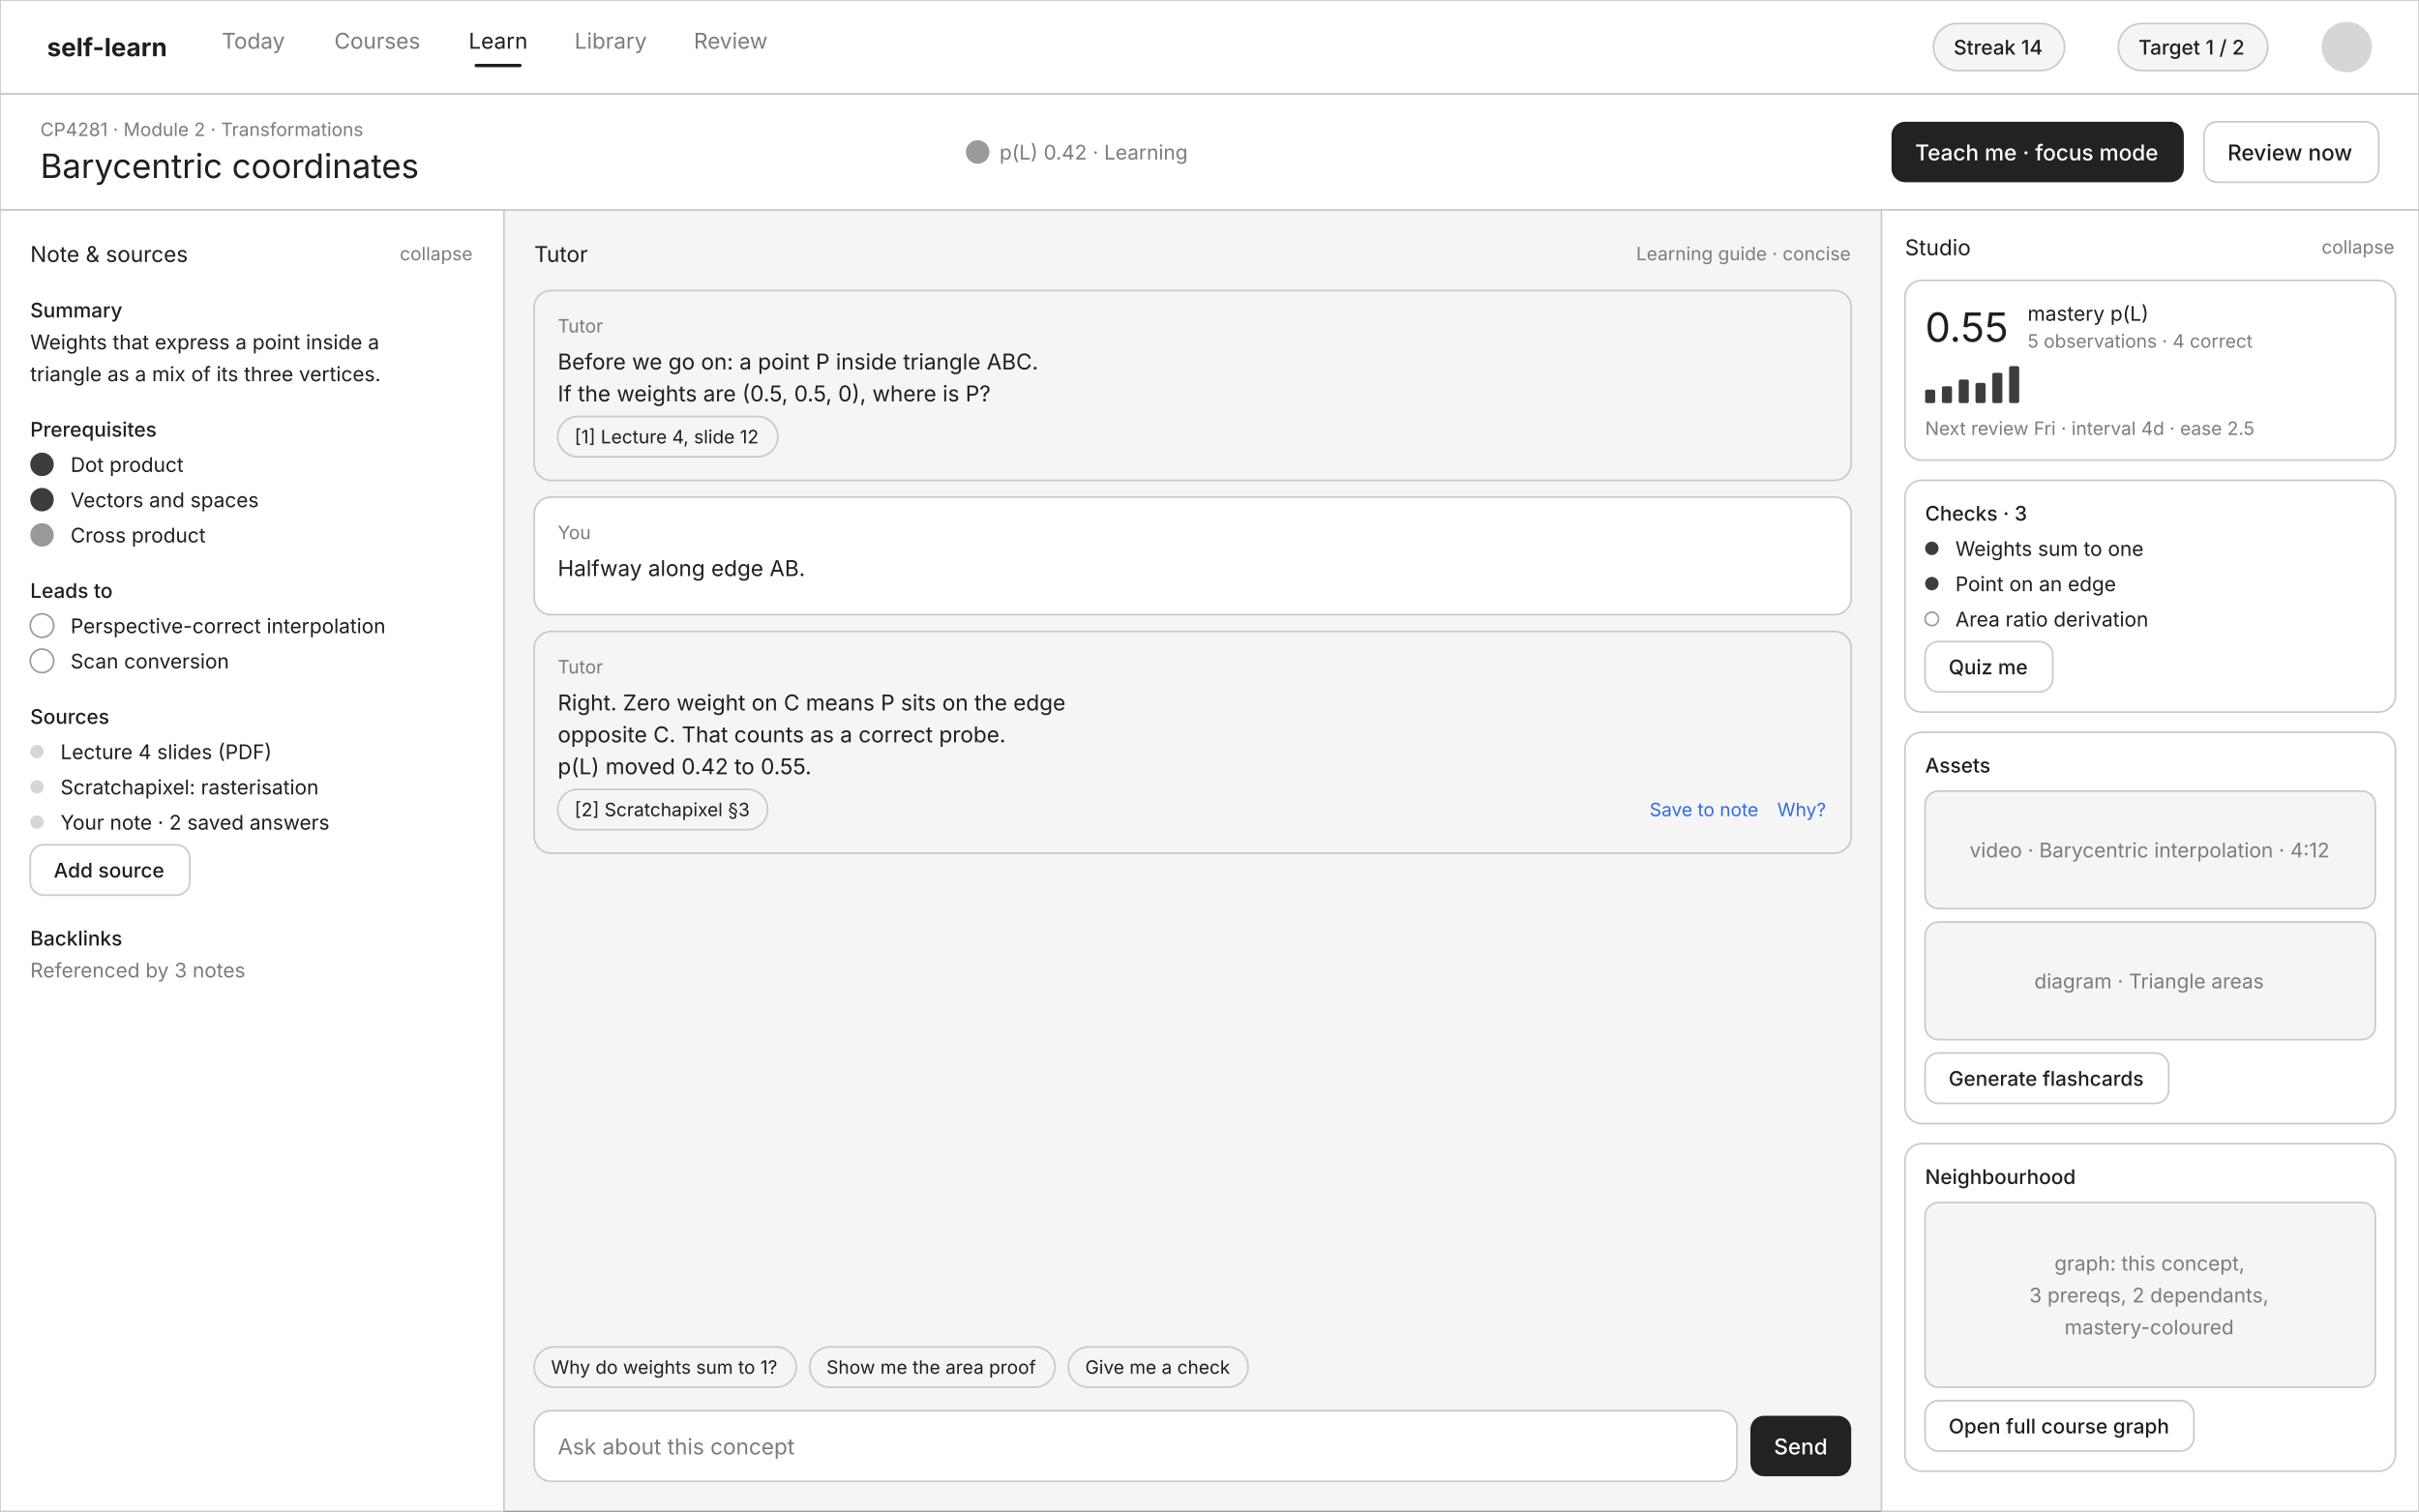
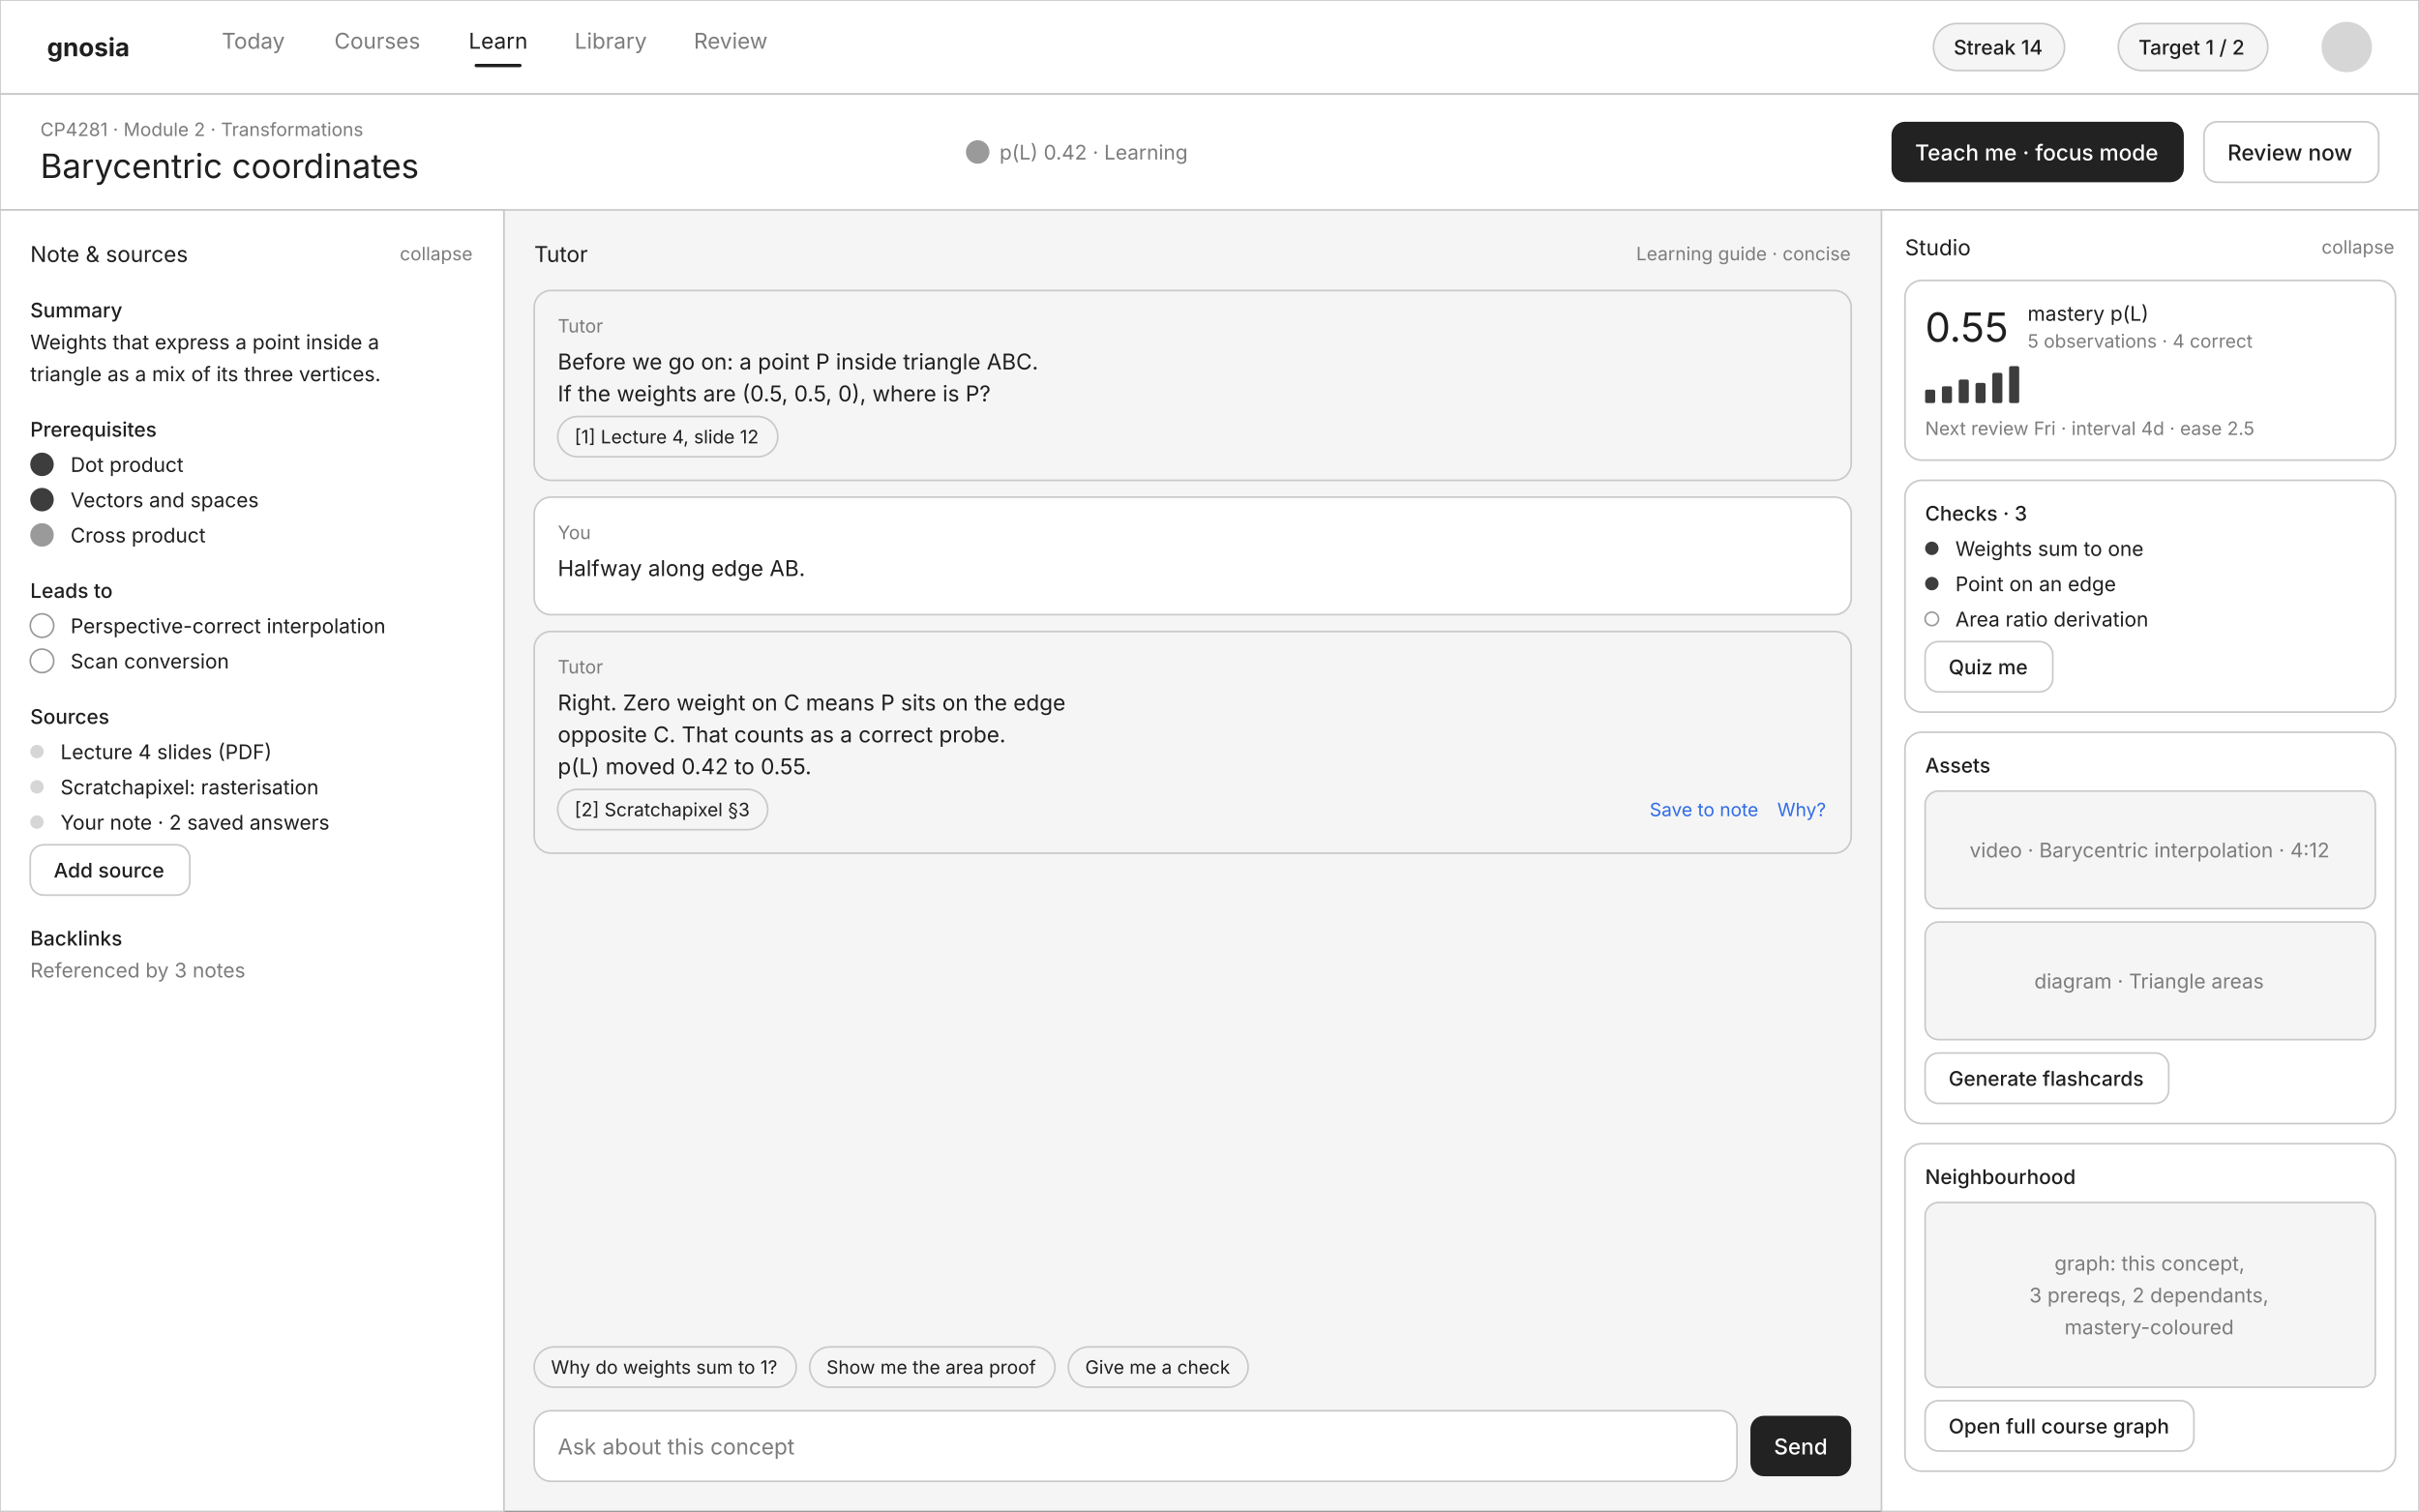
<svg xmlns="http://www.w3.org/2000/svg" width="1440" height="900" viewBox="0 0 1440 900">
  <defs>
    <clipPath id="clip0">
      <rect width="1440" height="900" />
    </clipPath>
  </defs>
  <g>
    <rect width="1440" height="900" fill="#F5F5F5" stroke="#9A9A9A" stroke-width="1" />
    <g clip-path="url(#clip0)">
      <g>
        <rect width="1440" height="56" fill="#FFFFFF" stroke="#C9C9C9" stroke-width="1" />
        <g transform="translate(28, 18.5)">
-           <text x="0" y="15" font-family="Inter" font-size="15" font-weight="700" fill="#1F1F1F">self-learn</text>
+           <text x="0" y="15" font-family="Inter" font-size="15" font-weight="700" fill="#1F1F1F">gnosia</text>
        </g>
        <g transform="translate(132, 16)">
          <g>
            <g>
              <text x="0" y="13" font-family="Inter" font-size="13" fill="#7C7C7C">Today</text>
            </g>
            <g transform="translate(5.5, 22)">
              <rect width="28" height="2" rx="1" ry="1" fill="#FFFFFF" />
            </g>
          </g>
          <g transform="translate(67, 0)">
            <g>
              <text x="0" y="13" font-family="Inter" font-size="13" fill="#7C7C7C">Courses</text>
            </g>
            <g transform="translate(12, 22)">
              <rect width="28" height="2" rx="1" ry="1" fill="#FFFFFF" />
            </g>
          </g>
          <g transform="translate(147, 0)">
            <g>
              <text x="0" y="13" font-family="Inter" font-size="13" fill="#1F1F1F">Learn</text>
            </g>
            <g transform="translate(3.5, 22)">
              <rect width="28" height="2" rx="1" ry="1" fill="#1F1F1F" />
            </g>
          </g>
          <g transform="translate(210, 0)">
            <g>
              <text x="0" y="13" font-family="Inter" font-size="13" fill="#7C7C7C">Library</text>
            </g>
            <g transform="translate(7.5, 22)">
              <rect width="28" height="2" rx="1" ry="1" fill="#FFFFFF" />
            </g>
          </g>
          <g transform="translate(281, 0)">
            <g>
              <text x="0" y="13" font-family="Inter" font-size="13" fill="#7C7C7C">Review</text>
            </g>
            <g transform="translate(8.5, 22)">
              <rect width="28" height="2" rx="1" ry="1" fill="#FFFFFF" />
            </g>
          </g>
        </g>
        <g transform="translate(490, 28)" />
        <g transform="translate(1151, 14)">
          <rect width="78" height="28" rx="14" ry="14" fill="#F5F5F5" stroke="#C9C9C9" stroke-width="1" />
          <g transform="translate(12, 6.5)">
            <text x="0" y="12" font-family="Inter" font-size="12" font-weight="500" fill="#1F1F1F">Streak 14</text>
          </g>
        </g>
        <g transform="translate(1261, 14)">
          <rect width="89" height="28" rx="14" ry="14" fill="#F5F5F5" stroke="#C9C9C9" stroke-width="1" />
          <g transform="translate(12, 6.5)">
            <text x="0" y="12" font-family="Inter" font-size="12" font-weight="500" fill="#1F1F1F">Target 1 / 2</text>
          </g>
        </g>
        <g transform="translate(1382, 13)">
          <ellipse cx="15" cy="15" rx="15" ry="15" fill="#D6D6D6" />
        </g>
      </g>
      <g transform="translate(0, 56)">
        <g>
          <rect width="1440" height="69" fill="#FFFFFF" stroke="#C9C9C9" stroke-width="1" />
          <g transform="translate(24, 14)">
            <g>
              <text x="0" y="11" font-family="Inter" font-size="11" fill="#7C7C7C">CP4281 · Module 2 · Transformations</text>
            </g>
            <g transform="translate(0, 16)">
              <text x="0" y="20" font-family="Inter" font-size="20" fill="#1F1F1F">Barycentric coordinates</text>
            </g>
          </g>
          <g transform="translate(575, 27)">
            <g transform="translate(0, 0.5)">
              <ellipse cx="7" cy="7" rx="7" ry="7" fill="#9A9A9A" />
            </g>
            <g transform="translate(20, 0)">
              <text x="0" y="12" font-family="Inter" font-size="12" fill="#7C7C7C">p(L) 0.42 · Learning</text>
            </g>
          </g>
          <g transform="translate(1126, 16.5)">
            <rect width="174" height="36" rx="8" ry="8" fill="#222222" />
            <g transform="translate(14, 10)">
              <text x="0" y="13" font-family="Inter" font-size="13" font-weight="500" fill="#FFFFFF">Teach me · focus mode</text>
            </g>
          </g>
          <g transform="translate(1312, 16.5)">
            <rect width="104" height="36" rx="8" ry="8" fill="#FFFFFF" stroke="#C9C9C9" stroke-width="1" />
            <g transform="translate(14, 10)">
              <text x="0" y="13" font-family="Inter" font-size="13" font-weight="500" fill="#1F1F1F">Review now</text>
            </g>
          </g>
        </g>
        <g transform="translate(0, 69)">
          <g>
            <rect width="300" height="775" fill="#FFFFFF" stroke="#C9C9C9" stroke-width="1" />
            <g transform="translate(18, 18)">
              <g>
                <text x="0" y="13" font-family="Inter" font-size="13" fill="#1F1F1F">Note &amp; sources</text>
              </g>
              <g transform="translate(220, 1)">
                <text x="0" y="11" font-family="Inter" font-size="11" fill="#7C7C7C">collapse</text>
              </g>
            </g>
            <g transform="translate(18, 52)">
              <g>
                <text x="0" y="12" font-family="Inter" font-size="12" font-weight="500" fill="#1F1F1F">Summary</text>
              </g>
              <g transform="translate(0, 19)">
                <text x="0" y="12" font-family="Inter" font-size="12" fill="#1F1F1F">Weights that express a point inside a</text>
              </g>
              <g transform="translate(0, 38)">
                <text x="0" y="12" font-family="Inter" font-size="12" fill="#1F1F1F">triangle as a mix of its three vertices.</text>
              </g>
            </g>
            <g transform="translate(18, 123)">
              <g>
                <text x="0" y="12" font-family="Inter" font-size="12" font-weight="500" fill="#1F1F1F">Prerequisites</text>
              </g>
              <g transform="translate(0, 21)">
                <g transform="translate(0, 0.5)">
                  <ellipse cx="7" cy="7" rx="7" ry="7" fill="#3D3D3D" />
                </g>
                <g transform="translate(24, 0)">
                  <text x="0" y="12" font-family="Inter" font-size="12" fill="#1F1F1F">Dot product</text>
                </g>
              </g>
              <g transform="translate(0, 42)">
                <g transform="translate(0, 0.5)">
                  <ellipse cx="7" cy="7" rx="7" ry="7" fill="#3D3D3D" />
                </g>
                <g transform="translate(24, 0)">
                  <text x="0" y="12" font-family="Inter" font-size="12" fill="#1F1F1F">Vectors and spaces</text>
                </g>
              </g>
              <g transform="translate(0, 63)">
                <g transform="translate(0, 0.5)">
                  <ellipse cx="7" cy="7" rx="7" ry="7" fill="#9A9A9A" />
                </g>
                <g transform="translate(24, 0)">
                  <text x="0" y="12" font-family="Inter" font-size="12" fill="#1F1F1F">Cross product</text>
                </g>
              </g>
            </g>
            <g transform="translate(18, 219)">
              <g>
                <text x="0" y="12" font-family="Inter" font-size="12" font-weight="500" fill="#1F1F1F">Leads to</text>
              </g>
              <g transform="translate(0, 21)">
                <g transform="translate(0, 0.5)">
                  <ellipse cx="7" cy="7" rx="7" ry="7" fill="#FFFFFF" stroke="#9A9A9A" stroke-width="1" />
                </g>
                <g transform="translate(24, 0)">
                  <text x="0" y="12" font-family="Inter" font-size="12" fill="#1F1F1F">Perspective-correct interpolation</text>
                </g>
              </g>
              <g transform="translate(0, 42)">
                <g transform="translate(0, 0.5)">
                  <ellipse cx="7" cy="7" rx="7" ry="7" fill="#FFFFFF" stroke="#9A9A9A" stroke-width="1" />
                </g>
                <g transform="translate(24, 0)">
                  <text x="0" y="12" font-family="Inter" font-size="12" fill="#1F1F1F">Scan conversion</text>
                </g>
              </g>
            </g>
            <g transform="translate(18, 294)">
              <g>
                <text x="0" y="12" font-family="Inter" font-size="12" font-weight="500" fill="#1F1F1F">Sources</text>
              </g>
              <g transform="translate(0, 21)">
                <g transform="translate(0, 3.5)">
                  <ellipse cx="4" cy="4" rx="4" ry="4" fill="#D6D6D6" />
                </g>
                <g transform="translate(18, 0)">
                  <text x="0" y="12" font-family="Inter" font-size="12" fill="#1F1F1F">Lecture 4 slides (PDF)</text>
                </g>
              </g>
              <g transform="translate(0, 42)">
                <g transform="translate(0, 3.5)">
                  <ellipse cx="4" cy="4" rx="4" ry="4" fill="#D6D6D6" />
                </g>
                <g transform="translate(18, 0)">
                  <text x="0" y="12" font-family="Inter" font-size="12" fill="#1F1F1F">Scratchapixel: rasterisation</text>
                </g>
              </g>
              <g transform="translate(0, 63)">
                <g transform="translate(0, 3.5)">
                  <ellipse cx="4" cy="4" rx="4" ry="4" fill="#D6D6D6" />
                </g>
                <g transform="translate(18, 0)">
                  <text x="0" y="12" font-family="Inter" font-size="12" fill="#1F1F1F">Your note · 2 saved answers</text>
                </g>
              </g>
              <g transform="translate(0, 84)">
                <rect width="95" height="30" rx="8" ry="8" fill="#FFFFFF" stroke="#C9C9C9" stroke-width="1" />
                <g transform="translate(14, 7.5)">
                  <text x="0" y="12" font-family="Inter" font-size="12" font-weight="500" fill="#1F1F1F">Add source</text>
                </g>
              </g>
            </g>
            <g transform="translate(18, 426)">
              <g>
                <text x="0" y="12" font-family="Inter" font-size="12" font-weight="500" fill="#1F1F1F">Backlinks</text>
              </g>
              <g transform="translate(0, 19)">
                <text x="0" y="12" font-family="Inter" font-size="12" fill="#7C7C7C">Referenced by 3 notes</text>
              </g>
            </g>
          </g>
          <g transform="translate(300, 0)">
            <g transform="translate(18, 18)">
              <g>
                <text x="0" y="13" font-family="Inter" font-size="13" fill="#1F1F1F">Tutor</text>
              </g>
              <g transform="translate(656, 1)">
                <text x="0" y="11" font-family="Inter" font-size="11" fill="#7C7C7C">Learning guide · concise</text>
              </g>
            </g>
            <g transform="translate(18, 48)">
              <g>
                <rect width="784" height="113" rx="10" ry="10" fill="#F5F5F5" stroke="#C9C9C9" stroke-width="1" />
                <g transform="translate(14, 14)">
                  <text x="0" y="11" font-family="Inter" font-size="11" fill="#7C7C7C">Tutor</text>
                </g>
                <g transform="translate(14, 34)">
                  <g>
                    <text x="0" y="13" font-family="Inter" font-size="13" fill="#1F1F1F">Before we go on: a point P inside triangle ABC.</text>
                  </g>
                  <g transform="translate(0, 19)">
                    <text x="0" y="13" font-family="Inter" font-size="13" fill="#1F1F1F">If the weights are (0.5, 0.5, 0), where is P?</text>
                  </g>
                </g>
                <g transform="translate(14, 75)">
                  <g>
                    <rect width="131" height="24" rx="12" ry="12" fill="#F5F5F5" stroke="#C9C9C9" stroke-width="1" />
                    <g transform="translate(10, 5)">
                      <text x="0" y="11" font-family="Inter" font-size="11" fill="#1F1F1F">[1] Lecture 4, slide 12</text>
                    </g>
                  </g>
                  <g transform="translate(141, 12)" />
                </g>
              </g>
              <g transform="translate(0, 123)">
                <rect width="784" height="70" rx="10" ry="10" fill="#FFFFFF" stroke="#C9C9C9" stroke-width="1" />
                <g transform="translate(14, 14)">
                  <text x="0" y="11" font-family="Inter" font-size="11" fill="#7C7C7C">You</text>
                </g>
                <g transform="translate(14, 34)">
                  <g>
                    <text x="0" y="13" font-family="Inter" font-size="13" fill="#1F1F1F">Halfway along edge AB.</text>
                  </g>
                </g>
                <g transform="translate(14, 56)" />
              </g>
              <g transform="translate(0, 203)">
                <rect width="784" height="132" rx="10" ry="10" fill="#F5F5F5" stroke="#C9C9C9" stroke-width="1" />
                <g transform="translate(14, 14)">
                  <text x="0" y="11" font-family="Inter" font-size="11" fill="#7C7C7C">Tutor</text>
                </g>
                <g transform="translate(14, 34)">
                  <g>
                    <text x="0" y="13" font-family="Inter" font-size="13" fill="#1F1F1F">Right. Zero weight on C means P sits on the edge</text>
                  </g>
                  <g transform="translate(0, 19)">
                    <text x="0" y="13" font-family="Inter" font-size="13" fill="#1F1F1F">opposite C. That counts as a correct probe.</text>
                  </g>
                  <g transform="translate(0, 38)">
                    <text x="0" y="13" font-family="Inter" font-size="13" fill="#1F1F1F">p(L) moved 0.42 to 0.55.</text>
                  </g>
                </g>
                <g transform="translate(14, 94)">
                  <g>
                    <rect width="125" height="24" rx="12" ry="12" fill="#F5F5F5" stroke="#C9C9C9" stroke-width="1" />
                    <g transform="translate(10, 5)">
                      <text x="0" y="11" font-family="Inter" font-size="11" fill="#1F1F1F">[2] Scratchapixel §3</text>
                    </g>
                  </g>
                  <g transform="translate(135, 12)" />
                  <g transform="translate(650, 5)">
                    <text x="0" y="11" font-family="Inter" font-size="11" fill="#2F6BE6">Save to note</text>
                  </g>
                  <g transform="translate(726, 5)">
                    <text x="0" y="11" font-family="Inter" font-size="11" fill="#2F6BE6">Why?</text>
                  </g>
                </g>
              </g>
            </g>
            <g transform="translate(18, 677)">
              <g>
                <rect width="156" height="24" rx="12" ry="12" fill="#F5F5F5" stroke="#C9C9C9" stroke-width="1" />
                <g transform="translate(10, 5)">
                  <text x="0" y="11" font-family="Inter" font-size="11" fill="#1F1F1F">Why do weights sum to 1?</text>
                </g>
              </g>
              <g transform="translate(164, 0)">
                <rect width="146" height="24" rx="12" ry="12" fill="#F5F5F5" stroke="#C9C9C9" stroke-width="1" />
                <g transform="translate(10, 5)">
                  <text x="0" y="11" font-family="Inter" font-size="11" fill="#1F1F1F">Show me the area proof</text>
                </g>
              </g>
              <g transform="translate(318, 0)">
                <rect width="107" height="24" rx="12" ry="12" fill="#F5F5F5" stroke="#C9C9C9" stroke-width="1" />
                <g transform="translate(10, 5)">
                  <text x="0" y="11" font-family="Inter" font-size="11" fill="#1F1F1F">Give me a check</text>
                </g>
              </g>
            </g>
            <g transform="translate(18, 715)">
              <g>
                <rect width="716" height="42" rx="10" ry="10" fill="#FFFFFF" stroke="#C9C9C9" stroke-width="1" />
                <g transform="translate(14, 13)">
                  <text x="0" y="13" font-family="Inter" font-size="13" fill="#7C7C7C">Ask about this concept</text>
                </g>
              </g>
              <g transform="translate(724, 3)">
                <rect width="60" height="36" rx="8" ry="8" fill="#222222" />
                <g transform="translate(14, 10)">
                  <text x="0" y="13" font-family="Inter" font-size="13" font-weight="500" fill="#FFFFFF">Send</text>
                </g>
              </g>
            </g>
          </g>
          <g transform="translate(1120, 0)">
            <rect width="320" height="775" fill="#FFFFFF" stroke="#C9C9C9" stroke-width="1" />
            <g transform="translate(14, 14)">
              <g>
                <text x="0" y="13" font-family="Inter" font-size="13" fill="#1F1F1F">Studio</text>
              </g>
              <g transform="translate(248, 1)">
                <text x="0" y="11" font-family="Inter" font-size="11" fill="#7C7C7C">collapse</text>
              </g>
            </g>
            <g transform="translate(14, 42)">
              <rect width="292" height="107" rx="10" ry="10" fill="#FFFFFF" stroke="#C9C9C9" stroke-width="1" />
              <g transform="translate(12, 12)">
                <g transform="translate(0, 0.5)">
                  <text x="0" y="24" font-family="Inter" font-size="24" fill="#1F1F1F">0.55</text>
                </g>
                <g transform="translate(61, 0)">
                  <g>
                    <text x="0" y="12" font-family="Inter" font-size="12" fill="#1F1F1F">mastery p(L)</text>
                  </g>
                  <g transform="translate(0, 17)">
                    <text x="0" y="11" font-family="Inter" font-size="11" fill="#7C7C7C">5 observations · 4 correct</text>
                  </g>
                </g>
              </g>
              <g transform="translate(12, 51)">
                <g transform="translate(0, 14)">
                  <rect width="6" height="8" rx="1" ry="1" fill="#3D3D3D" />
                </g>
                <g transform="translate(10, 12)">
                  <rect width="6" height="10" rx="1" ry="1" fill="#3D3D3D" />
                </g>
                <g transform="translate(20, 8)">
                  <rect width="6" height="14" rx="1" ry="1" fill="#3D3D3D" />
                </g>
                <g transform="translate(30, 10)">
                  <rect width="6" height="12" rx="1" ry="1" fill="#3D3D3D" />
                </g>
                <g transform="translate(40, 4)">
                  <rect width="6" height="18" rx="1" ry="1" fill="#3D3D3D" />
                </g>
                <g transform="translate(50, 0)">
                  <rect width="6" height="22" rx="1" ry="1" fill="#3D3D3D" />
                </g>
              </g>
              <g transform="translate(12, 81)">
                <text x="0" y="11" font-family="Inter" font-size="11" fill="#7C7C7C">Next review Fri · interval 4d · ease 2.5</text>
              </g>
            </g>
            <g transform="translate(14, 161)">
              <rect width="292" height="138" rx="10" ry="10" fill="#FFFFFF" stroke="#C9C9C9" stroke-width="1" />
              <g transform="translate(12, 12)">
                <text x="0" y="12" font-family="Inter" font-size="12" font-weight="500" fill="#1F1F1F">Checks · 3</text>
              </g>
              <g transform="translate(12, 33)">
                <g transform="translate(0, 3.5)">
                  <ellipse cx="4" cy="4" rx="4" ry="4" fill="#3D3D3D" />
                </g>
                <g transform="translate(18, 0)">
                  <text x="0" y="12" font-family="Inter" font-size="12" fill="#1F1F1F">Weights sum to one</text>
                </g>
              </g>
              <g transform="translate(12, 54)">
                <g transform="translate(0, 3.5)">
                  <ellipse cx="4" cy="4" rx="4" ry="4" fill="#3D3D3D" />
                </g>
                <g transform="translate(18, 0)">
                  <text x="0" y="12" font-family="Inter" font-size="12" fill="#1F1F1F">Point on an edge</text>
                </g>
              </g>
              <g transform="translate(12, 75)">
                <g transform="translate(0, 3.5)">
                  <ellipse cx="4" cy="4" rx="4" ry="4" fill="#FFFFFF" stroke="#9A9A9A" stroke-width="1" />
                </g>
                <g transform="translate(18, 0)">
                  <text x="0" y="12" font-family="Inter" font-size="12" fill="#1F1F1F">Area ratio derivation</text>
                </g>
              </g>
              <g transform="translate(12, 96)">
                <rect width="76" height="30" rx="8" ry="8" fill="#FFFFFF" stroke="#C9C9C9" stroke-width="1" />
                <g transform="translate(14, 7.5)">
                  <text x="0" y="12" font-family="Inter" font-size="12" font-weight="500" fill="#1F1F1F">Quiz me</text>
                </g>
              </g>
            </g>
            <g transform="translate(14, 311)">
              <rect width="292" height="233" rx="10" ry="10" fill="#FFFFFF" stroke="#C9C9C9" stroke-width="1" />
              <g transform="translate(12, 12)">
                <text x="0" y="12" font-family="Inter" font-size="12" font-weight="500" fill="#1F1F1F">Assets</text>
              </g>
              <g transform="translate(12, 35)">
                <rect width="268" height="70" rx="8" ry="8" fill="#F5F5F5" stroke="#C9C9C9" stroke-width="1" />
                <g transform="translate(26.5, 27.5)">
                  <text x="0" y="12" font-family="Inter" font-size="12" fill="#7C7C7C">video · Barycentric interpolation · 4:12</text>
                </g>
              </g>
              <g transform="translate(12, 113)">
                <rect width="268" height="70" rx="8" ry="8" fill="#F5F5F5" stroke="#C9C9C9" stroke-width="1" />
                <g transform="translate(65, 27.5)">
                  <text x="0" y="12" font-family="Inter" font-size="12" fill="#7C7C7C">diagram · Triangle areas</text>
                </g>
              </g>
              <g transform="translate(12, 191)">
                <rect width="145" height="30" rx="8" ry="8" fill="#FFFFFF" stroke="#C9C9C9" stroke-width="1" />
                <g transform="translate(14, 7.5)">
                  <text x="0" y="12" font-family="Inter" font-size="12" font-weight="500" fill="#1F1F1F">Generate flashcards</text>
                </g>
              </g>
            </g>
            <g transform="translate(14, 556)">
              <rect width="292" height="195" rx="10" ry="10" fill="#FFFFFF" stroke="#C9C9C9" stroke-width="1" />
              <g transform="translate(12, 12)">
                <text x="0" y="12" font-family="Inter" font-size="12" font-weight="500" fill="#1F1F1F">Neighbourhood</text>
              </g>
              <g transform="translate(12, 35)">
                <rect width="268" height="110" rx="8" ry="8" fill="#F5F5F5" stroke="#C9C9C9" stroke-width="1" />
                <g transform="translate(77, 28.5)">
                  <text x="0" y="12" font-family="Inter" font-size="12" fill="#7C7C7C">graph: this concept,</text>
                </g>
                <g transform="translate(62, 47.5)">
                  <text x="0" y="12" font-family="Inter" font-size="12" fill="#7C7C7C">3 prereqs, 2 dependants,</text>
                </g>
                <g transform="translate(83, 66.5)">
                  <text x="0" y="12" font-family="Inter" font-size="12" fill="#7C7C7C">mastery-coloured</text>
                </g>
              </g>
              <g transform="translate(12, 153)">
                <rect width="160" height="30" rx="8" ry="8" fill="#FFFFFF" stroke="#C9C9C9" stroke-width="1" />
                <g transform="translate(14, 7.5)">
                  <text x="0" y="12" font-family="Inter" font-size="12" font-weight="500" fill="#1F1F1F">Open full course graph</text>
                </g>
              </g>
            </g>
          </g>
        </g>
      </g>
    </g>
  </g>
</svg>
